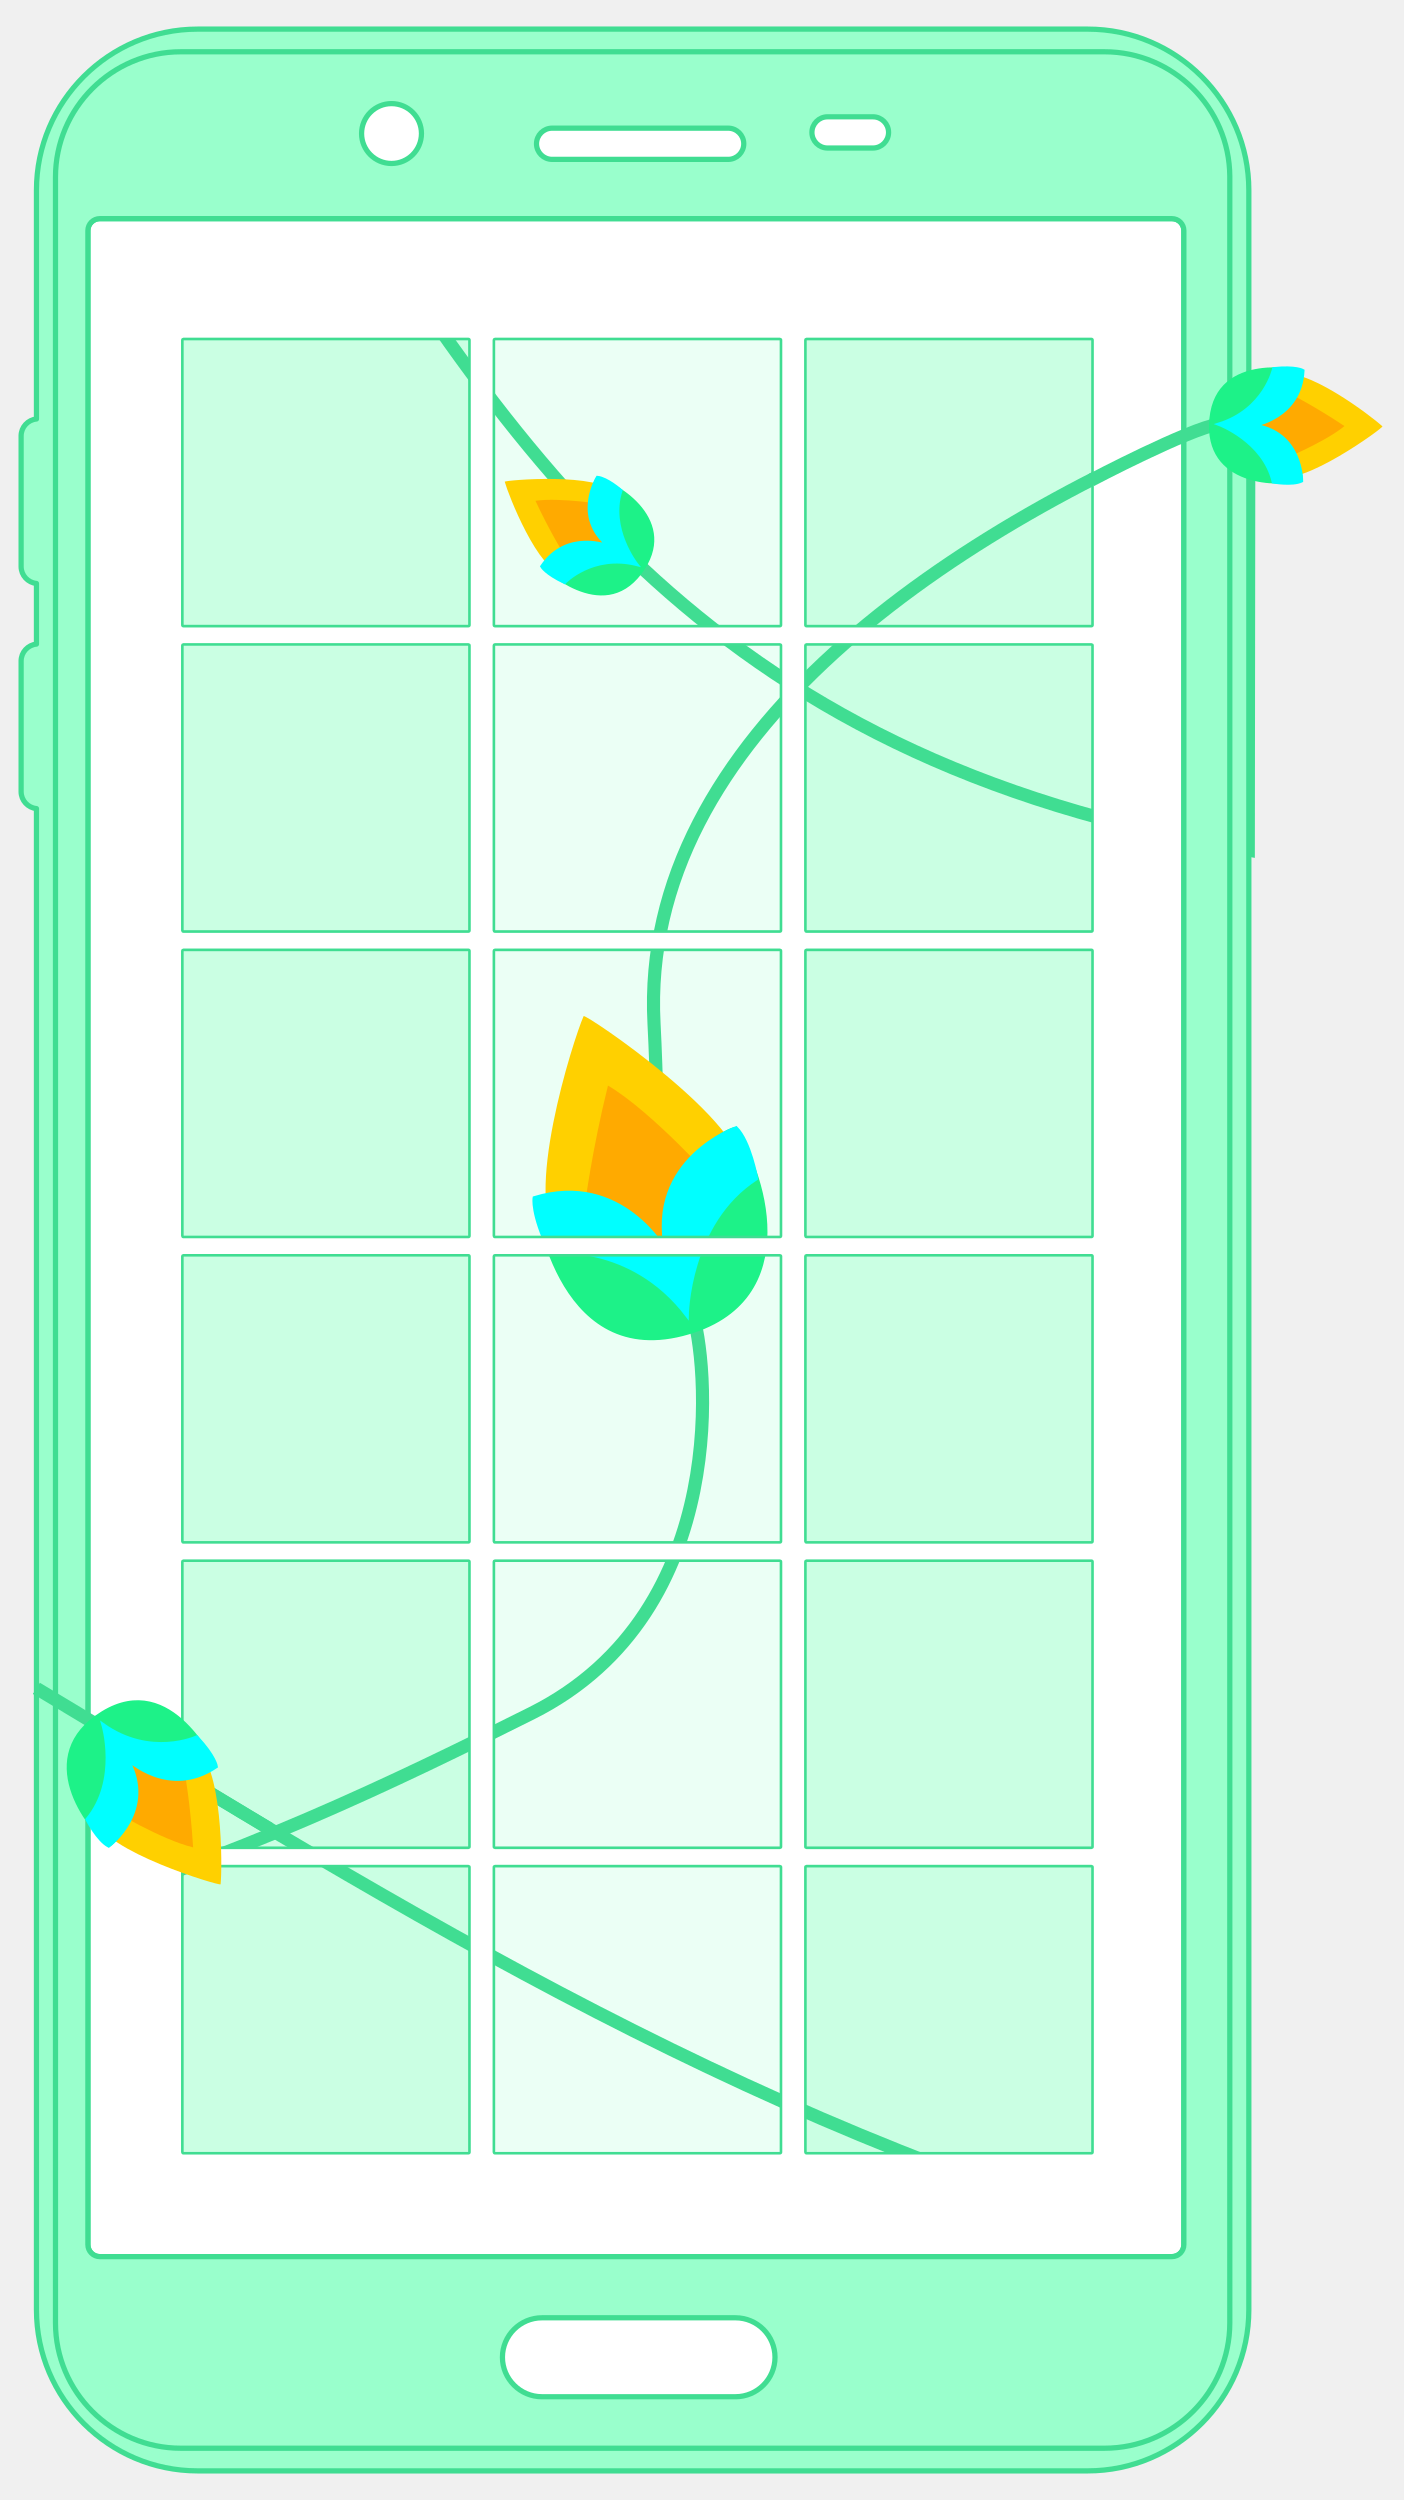
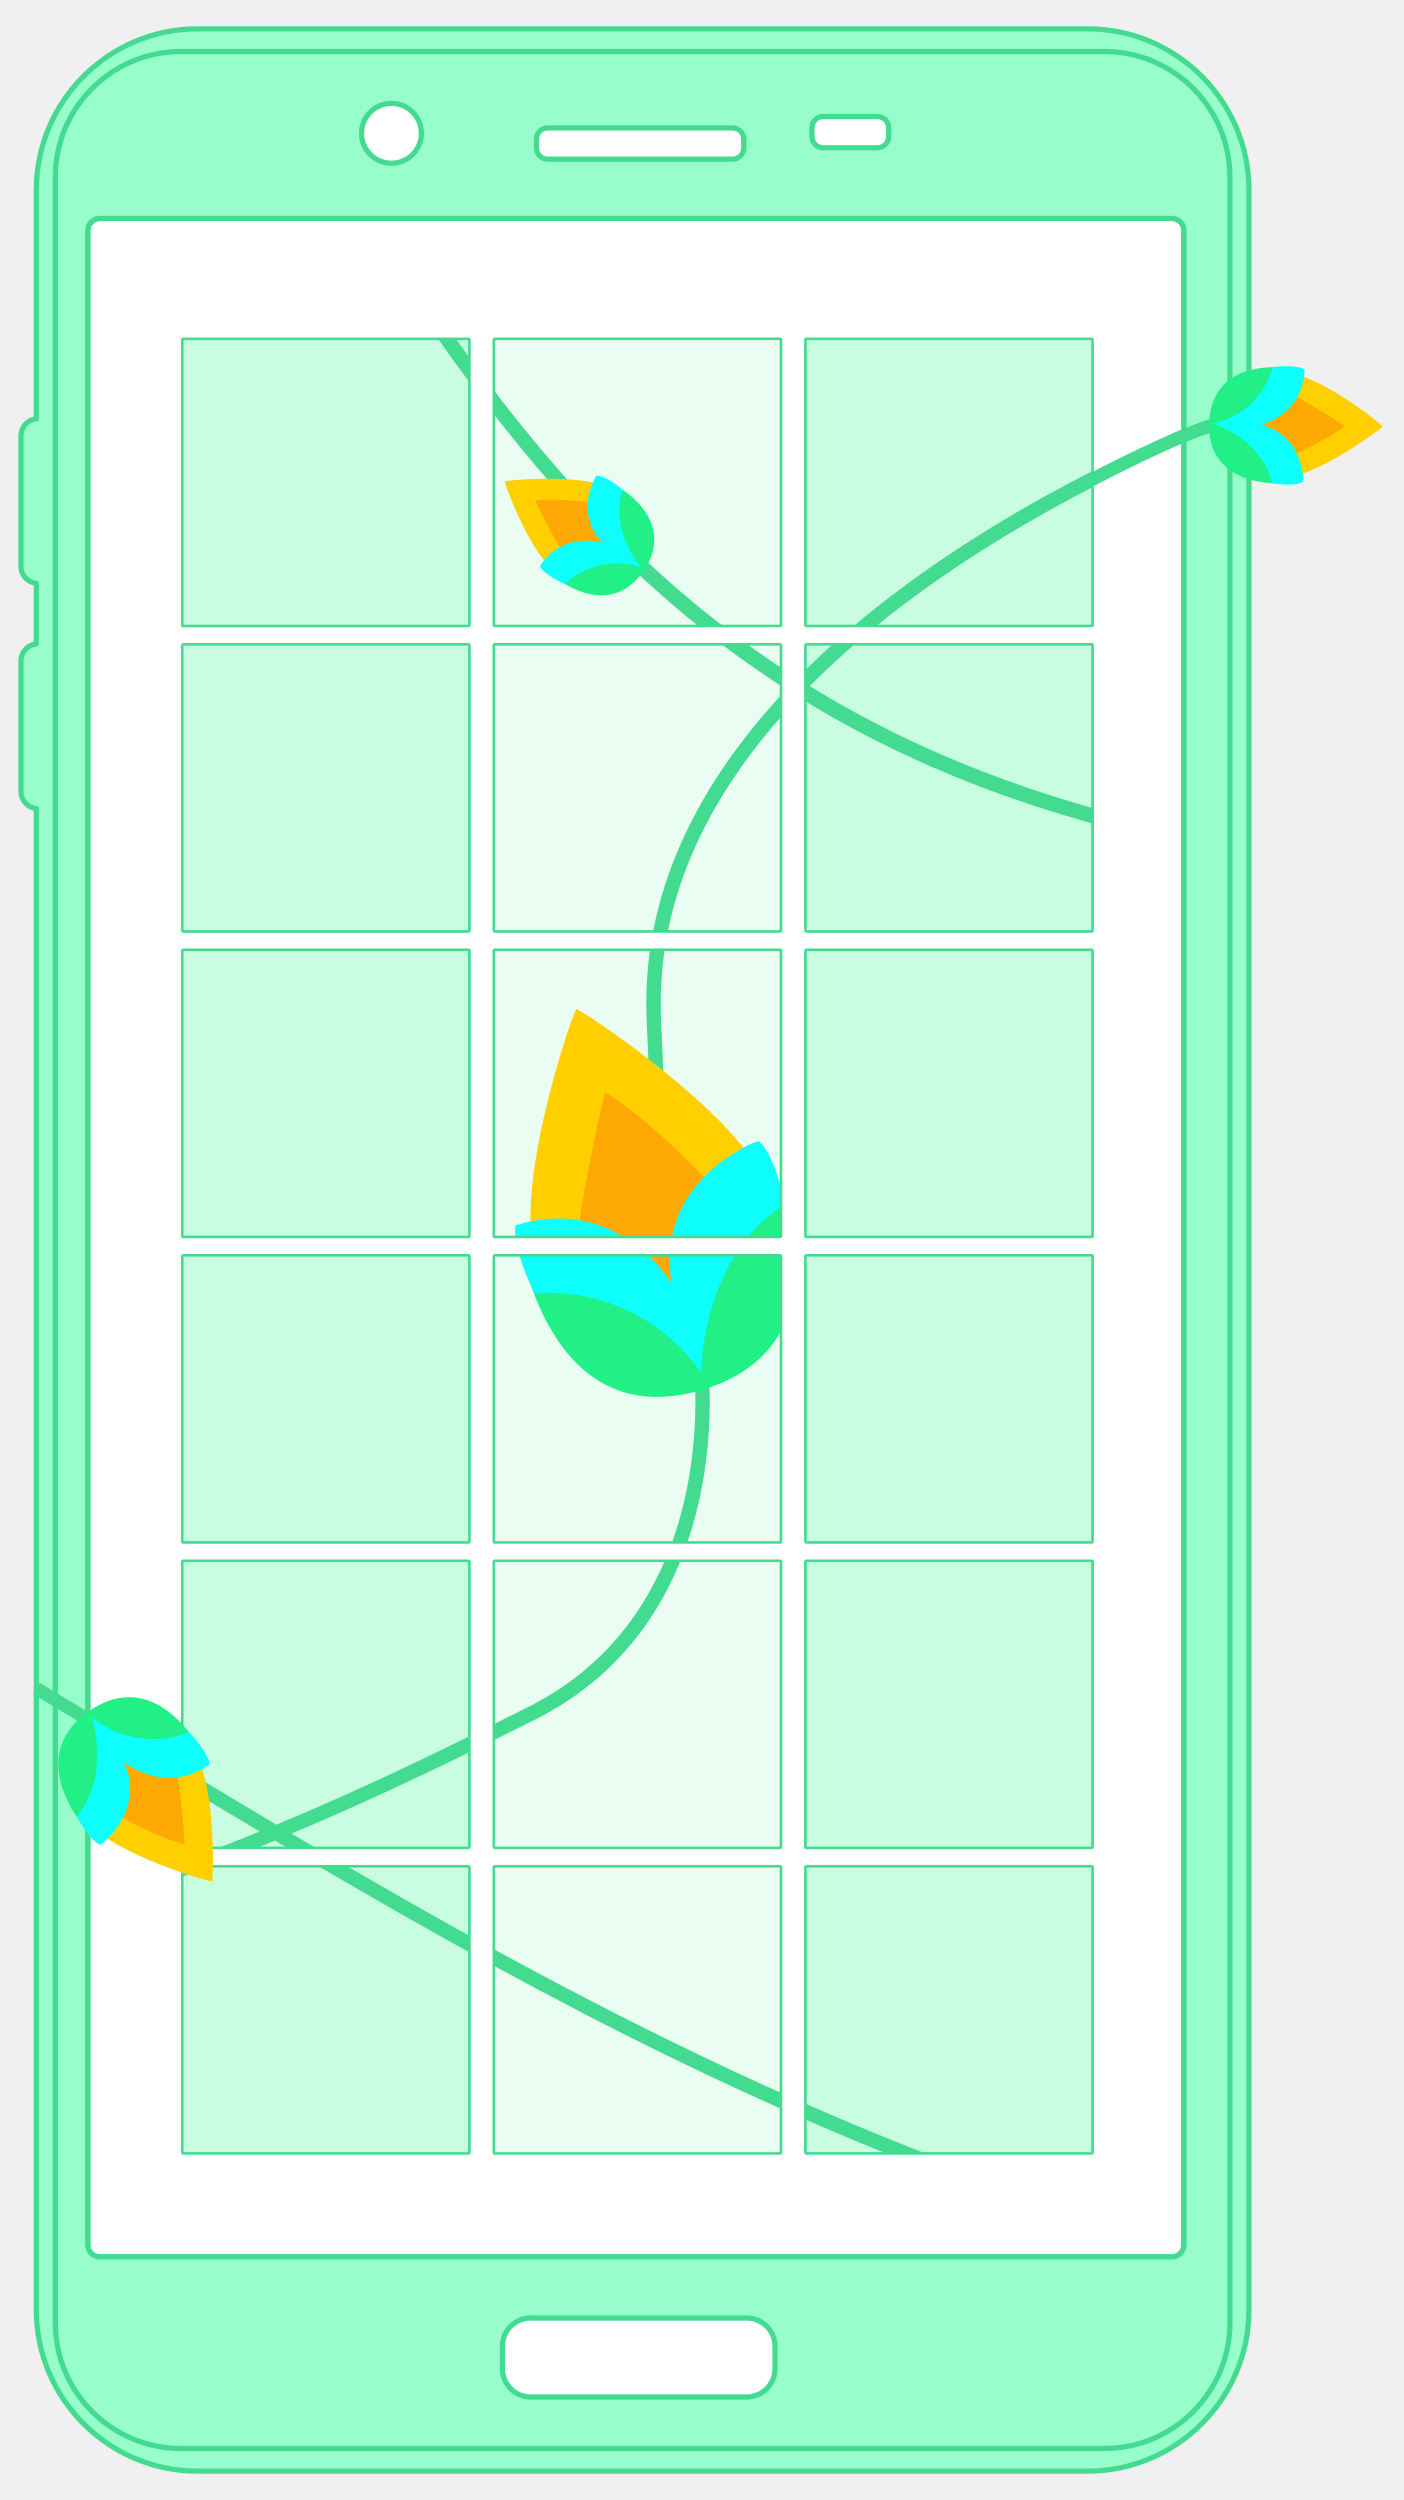
- <svg xmlns="http://www.w3.org/2000/svg" version="1.1" id="Layer_1" x="0px" y="0px" width="1069.879px" height="1905.662px" viewBox="700.682 0 1069.879 1905.662" enable-background="new 700.682 0 1069.879 1905.662" xml:space="preserve">
-   <g>
-     <rect id="back-col-2" x="758.716" y="152.623" fill="#EBFFF5" stroke="#40DD92" stroke-linecap="round" stroke-linejoin="round" stroke-miterlimit="10" width="859" height="1582" />
-     <rect id="back-col-3" x="766.716" y="152.623" fill="#CAFFE3" stroke="#D9F8E9" stroke-linecap="round" stroke-linejoin="round" stroke-miterlimit="10" width="295" height="1563" />
-     <rect id="back-col-1" x="1311.716" y="162.623" fill="#CAFFE3" stroke="#D9F8E9" stroke-linecap="round" stroke-linejoin="round" stroke-miterlimit="10" width="295" height="1563" />
-     <g id="lines_1_">
-       <path fill="none" stroke="#40DD92" stroke-width="10" stroke-miterlimit="10" d="M1652.216,311.123c0,0-81,36-120,55" />
-       <path fill="none" stroke="#40DD92" stroke-width="10" stroke-miterlimit="10" d="M728.474,1286.962    c280.046,169.209,556.739,344.175,908.809,435.124" />
-       <path fill="none" stroke="#40DD92" stroke-width="10" stroke-miterlimit="10" d="M913.558,62.6    c174.396,277.194,316.759,515.042,738.658,585.43l0.401-336.651c-226.755,90.082-464.874,250.074-453.401,468.744    c4.497,85.715-1,135,29,220c11.481,32.53,33,228-122.085,305.703c-101.383,50.796-227.547,112.117-377.657,155.249" />
-     </g>
-     <g id="patel_4_">
-       <g>
-         <path fill="#FFD000" d="M1145.551,774.553c-7.962,18.026-47.312,141.901-18.789,169.818     c45.315,44.353,130.645,14.296,139.608-49.173C1271.768,856.966,1146.579,772.224,1145.551,774.553z" />
-         <path fill="#FFAA00" d="M1146.571,918.275c-0.889,2.645,0.4,6.476,1.122,9.171l6.32,56.933c1.212,4.526,4.582,8.162,9.003,9.714     l49.661,17.427c4.962,1.741,10.48,0.594,14.337-2.981l34.491-31.969c3.857-3.575,5.419-8.99,4.058-14.07l-14.278-53.319     c-0.824-3.079-2.662-5.79-5.217-7.697c0,0-48.138-53.971-81.944-73.999C1151.879,876.797,1146.571,918.275,1146.571,918.275z" />
-         <g>
-           <path fill="#1DF288" stroke="#1DF288" stroke-width="1.2" stroke-miterlimit="10" d="M1108.355,913.091      c0,0,14.939,129.575,112.575,104.766c97.636-24.809,60.55-131.238,38.815-157.948c0,0-51.25,14.842-49.209,104.96      C1210.536,964.869,1171.196,902.743,1108.355,913.091z" />
-           <path fill="#00FFFF" stroke="#00FFFF" stroke-width="2.5" stroke-miterlimit="10" d="M1107.909,913.026      c0,0-2.324,11.834,11.931,41.499c0,0,61.616-8.232,104.639,48.478c0,0,0.703-70.836,52.891-104.611      c0,0-4.952-28.215-15.554-38.716c0,0-68.27,23.955-53.364,94.183C1208.452,953.859,1174.801,892.642,1107.909,913.026z" />
-         </g>
-       </g>
-     </g>
-     <g id="Phone">
-       <path fill="#FFFFFF" stroke="#40DD92" stroke-width="2" stroke-linecap="round" stroke-linejoin="round" stroke-miterlimit="10" d="    M757.255,162.008v1563.855l881.972-5.255l-10.51-1558.6L757.255,162.008L757.255,162.008z M1077.871,1641.326    c-0.392,0-0.716-0.324-0.716-0.716v-217.405c0-0.409,0.324-0.716,0.716-0.716h217.405c0.392,0,0.716,0.307,0.716,0.716v217.405    c0,0.392-0.324,0.716-0.716,0.716H1077.871z M839.677,957.579c0-0.392,0.324-0.716,0.716-0.716h217.405    c0.409,0,0.734,0.324,0.734,0.716v217.405c0,0.392-0.324,0.716-0.734,0.716H840.394c-0.392,0-0.716-0.324-0.716-0.716    L839.677,957.579L839.677,957.579z M839.677,1190.383c0-0.392,0.324-0.716,0.716-0.716h217.405c0.409,0,0.734,0.324,0.734,0.716    v217.405c0,0.409-0.324,0.716-0.734,0.716H840.394c-0.392,0-0.716-0.307-0.716-0.716L839.677,1190.383L839.677,1190.383z     M839.677,1423.205c0-0.409,0.324-0.716,0.716-0.716h217.405c0.409,0,0.734,0.307,0.734,0.716v217.405    c0,0.392-0.324,0.716-0.734,0.716H840.394c-0.392,0-0.716-0.324-0.716-0.716L839.677,1423.205L839.677,1423.205z M839.677,259.131    c0-0.392,0.324-0.716,0.716-0.716h217.405c0.409,0,0.734,0.324,0.734,0.716v217.405c0,0.409-0.324,0.733-0.734,0.733H840.394    c-0.392,0-0.716-0.324-0.716-0.733L839.677,259.131L839.677,259.131z M1077.871,477.269c-0.392,0-0.716-0.324-0.716-0.733V259.131    c0-0.392,0.324-0.716,0.716-0.716h217.405c0.392,0,0.716,0.324,0.716,0.716v217.405c0,0.409-0.324,0.733-0.716,0.733H1077.871z     M1314.615,491.952c0-0.392,0.324-0.716,0.716-0.716h217.405c0.409,0,0.733,0.324,0.733,0.716v217.405    c0,0.392-0.324,0.716-0.733,0.716h-217.405c-0.392,0-0.716-0.324-0.716-0.716V491.952z M1533.47,476.536    c0,0.409-0.324,0.733-0.733,0.733h-217.405c-0.392,0-0.716-0.324-0.716-0.733V259.131c0-0.392,0.324-0.716,0.716-0.716h217.405    c0.409,0,0.733,0.324,0.733,0.716V476.536z M1077.155,491.952c0-0.392,0.324-0.716,0.716-0.716h217.405    c0.392,0,0.716,0.324,0.716,0.716v217.405c0,0.392-0.324,0.716-0.716,0.716h-217.405c-0.392,0-0.716-0.324-0.716-0.716V491.952z     M1077.155,724.757c0-0.392,0.324-0.716,0.716-0.716h217.405c0.392,0,0.716,0.324,0.716,0.716v217.405    c0,0.409-0.324,0.733-0.716,0.733h-217.405c-0.392,0-0.716-0.324-0.716-0.733V724.757z M1295.276,1175.7h-217.405    c-0.392,0-0.716-0.324-0.716-0.716V957.579c0-0.392,0.324-0.716,0.716-0.716h217.405c0.392,0,0.716,0.324,0.716,0.716v217.405    C1295.992,1175.376,1295.668,1175.7,1295.276,1175.7z M1295.992,1190.383v217.405c0,0.409-0.324,0.716-0.716,0.716h-217.405    c-0.392,0-0.716-0.307-0.716-0.716v-217.405c0-0.392,0.324-0.716,0.716-0.716h217.405    C1295.668,1189.667,1295.992,1189.991,1295.992,1190.383z M1314.615,1423.205c0-0.409,0.324-0.716,0.716-0.716h217.405    c0.409,0,0.733,0.307,0.733,0.716v217.405c0,0.392-0.324,0.716-0.733,0.716h-217.405c-0.392,0-0.716-0.324-0.716-0.716V1423.205z     M1532.737,1408.504h-217.405c-0.392,0-0.716-0.307-0.716-0.716v-217.405c0-0.392,0.324-0.716,0.716-0.716h217.405    c0.409,0,0.733,0.324,0.733,0.716v217.405C1533.47,1408.197,1533.146,1408.504,1532.737,1408.504z M1533.47,1174.984    c0,0.392-0.324,0.716-0.733,0.716h-217.405c-0.392,0-0.716-0.324-0.716-0.716V957.579c0-0.392,0.324-0.716,0.716-0.716h217.405    c0.409,0,0.733,0.324,0.733,0.716V1174.984z M1533.47,942.162c0,0.409-0.324,0.733-0.733,0.733h-217.405    c-0.392,0-0.716-0.324-0.716-0.733V724.757c0-0.392,0.324-0.716,0.716-0.716h217.405c0.409,0,0.733,0.324,0.733,0.716V942.162z     M840.394,710.074c-0.392,0-0.716-0.324-0.716-0.716V491.952c0-0.392,0.324-0.716,0.716-0.716h217.405    c0.409,0,0.734,0.324,0.734,0.716v217.405c0,0.392-0.324,0.716-0.734,0.716L840.394,710.074L840.394,710.074z M839.677,724.757    c0-0.392,0.324-0.716,0.716-0.716h217.405c0.409,0,0.734,0.324,0.734,0.716v159.086v58.318c0,0.409-0.324,0.733-0.734,0.733    H840.394c-0.392,0-0.716-0.324-0.716-0.733L839.677,724.757L839.677,724.757z" />
-       <path fill="#99FFCC" stroke="#40DD92" stroke-width="4" stroke-linecap="round" stroke-linejoin="round" stroke-miterlimit="10" d="    M1529.857,22.197H851.253c-67.529,0-122.779,55.232-122.779,122.761v174.42c-6.534,0.648-11.702,6.201-11.702,12.91v99.551    c0,6.727,5.168,12.28,11.702,12.928v46.193c-6.534,0.666-11.702,6.201-11.702,12.928v99.551c0,6.727,5.168,12.28,11.702,12.928    v1144.338c0,67.512,55.25,122.761,122.779,122.761h678.604c67.512,0,122.762-55.25,122.762-122.761V144.958    C1652.619,77.429,1597.369,22.197,1529.857,22.197z M767.678,175.754c0-5.01,4.082-9.091,9.091-9.091h817.236    c5.027,0,9.091,4.082,9.091,9.091v1535.29c0,5.027-4.064,9.109-9.091,9.109H776.77c-5.01,0-9.091-4.082-9.091-9.109    L767.678,175.754L767.678,175.754z" />
-       <g>
-         <path fill="#99FFCC" stroke="#40DD92" stroke-width="4" stroke-linecap="round" stroke-linejoin="round" stroke-miterlimit="10" d="     M1542.628,39.469H838.483c-52.534,0-95.505,42.97-95.505,95.505v1635.734c0,52.517,42.97,95.487,95.505,95.487h704.144     c52.517,0,95.487-42.97,95.487-95.487V134.413C1637.799,82.141,1594.952,39.469,1542.628,39.469z M1603.097,1711.044     c0,5.027-4.064,9.109-9.091,9.109H776.77c-5.01,0-9.091-4.082-9.091-9.109V175.754c0-5.01,4.082-9.091,9.091-9.091h817.236     c5.027,0,9.091,4.082,9.091,9.091L1603.097,1711.044L1603.097,1711.044z" />
-         <path fill="#FFFFFF" stroke="#40DD92" stroke-width="4" stroke-linecap="round" stroke-linejoin="round" stroke-miterlimit="10" d="     M1261.351,1826.95H1113.76c-16.549,0-30.09-13.54-30.09-30.09l0,0c0-16.549,13.54-30.09,30.09-30.09h147.591     c16.549,0,30.09,13.54,30.09,30.09l0,0C1291.441,1813.409,1277.901,1826.95,1261.351,1826.95z" />
-         <circle fill="#FFFFFF" stroke="#40DD92" stroke-width="4" stroke-linecap="round" stroke-linejoin="round" stroke-miterlimit="10" cx="999.121" cy="101.794" r="22.825" />
-         <path fill="#FFFFFF" stroke="#40DD92" stroke-width="4" stroke-linecap="round" stroke-linejoin="round" stroke-miterlimit="10" d="     M1255.731,121.499h-134.185c-6.547,0-11.904-5.357-11.904-11.904l0,0c0-6.547,5.357-11.904,11.904-11.904h134.185     c6.547,0,11.904,5.357,11.904,11.904l0,0C1267.634,116.142,1262.278,121.499,1255.731,121.499z" />
-         <path fill="#FFFFFF" stroke="#40DD92" stroke-width="4" stroke-linecap="round" stroke-linejoin="round" stroke-miterlimit="10" d="     M1366.109,112.842h-34.628c-6.547,0-11.904-5.357-11.904-11.904l0,0c0-6.547,5.357-11.904,11.904-11.904h34.628     c6.547,0,11.904,5.357,11.904,11.904l0,0C1378.012,107.485,1372.656,112.842,1366.109,112.842z" />
-       </g>
-     </g>
-     <line fill="none" stroke="#40DD92" stroke-width="10" stroke-miterlimit="10" x1="728.474" y1="1286.964" x2="906.087" y2="1394.026" />
-     <path fill="none" stroke="#40DD92" stroke-width="10" stroke-miterlimit="10" d="M1532.216,366.123c0,0,74-39,98-43" />
-     <g id="patel_5_">
-       <g>
-         <path fill="#FFD000" d="M1085.429,367.227c2.511,9.344,25.64,68.825,45.147,70.708c30.99,2.991,54.348-34.793,38.217-61.818     C1159.075,359.838,1085.105,366.019,1085.429,367.227z" />
-         <path fill="#FFAA00" d="M1130.107,421.854c0.475,1.285,2.148,2.352,3.255,3.16l19.96,19.817c1.858,1.357,4.267,1.708,6.435,0.939     l24.354-8.641c2.434-0.863,4.189-3.002,4.562-5.557l3.334-22.85c0.373-2.555-0.699-5.107-2.784-6.629l-21.888-15.983     c-1.264-0.923-2.802-1.393-4.366-1.335c0,0-35.033-5.798-54.128-3.037C1119.355,404.362,1130.107,421.854,1130.107,421.854z" />
-         <g>
-           <path fill="#1DF288" stroke="#1DF288" stroke-width="1.2" stroke-miterlimit="10" d="M1113.9,431.649      c0,0,45.639,44.93,75.319,5.36s-17.294-68.828-33.834-72.341c0,0-15.018,21.466,13.532,55.288      C1168.917,419.956,1134.734,408.329,1113.9,431.649z" />
-           <path fill="#00FFFF" stroke="#00FFFF" stroke-width="2.5" stroke-miterlimit="10" d="M1113.71,431.761      c0,0,2.758,5.24,17.349,12.188c0,0,21.018-22.134,54.94-13.712c0,0-21.559-27.296-12.017-56.289c0,0-10.587-9.26-17.876-10.007      c0,0-18.716,30.195,8.622,52.448C1164.728,416.389,1133,403.356,1113.71,431.761z" />
-         </g>
-       </g>
-       <style>
- 			#patel_5_{
- 				animation-name: blinkWithOpcity;
- 				animation-duration: 4s;
- 				animation-iteration-count: infinite;
- 			}
- 			@keyframes blinkWithOpcity {
- 				0%   { opacity: 1; }
- 				5%  { opacity: 0; }
- 				10%  { opacity: 1; }
- 				50% { opacity: 1; }
- 				55% { opacity: 0; }
- 				60% { opacity: 1; }
- 				100% { opacity: 1; }
- 			}
- 		</style>
-     </g>
-     <g id="patel_3_">
-       <g>
-         <path fill="#FFD000" d="M868.828,1436.342c1.4-12.25,1.844-93.57-20.391-104.936c-35.325-18.057-80.701,15.782-74.238,55.363     C778.091,1410.612,868.647,1437.925,868.828,1436.342z" />
-         <path fill="#FFAA00" d="M841.463,1350.682c0.039-1.745-1.444-3.794-2.377-5.269l-14.374-32.832     c-1.567-2.478-4.256-4.022-7.186-4.126l-32.908-1.165c-3.288-0.116-6.371,1.596-8.009,4.45l-14.651,25.517     c-1.638,2.853-1.563,6.379,0.195,9.16l18.455,29.191c1.066,1.686,2.668,2.963,4.549,3.626c0,0,38.802,23.277,62.724,28.947     C846.013,1376.446,841.463,1350.682,841.463,1350.682z" />
-         <g>
-           <path fill="#1DF288" stroke="#1DF288" stroke-width="1.2" stroke-miterlimit="10" d="M865.255,1346.664      c0,0-33.046-74.618-86.749-41.623c-53.703,32.996-11.737,89.665,6.219,101.574c0,0,27.85-18.407,9.854-71.858      C794.58,1334.758,829.645,1364.544,865.255,1346.664z" />
-           <path fill="#00FFFF" stroke="#00FFFF" stroke-width="2.5" stroke-miterlimit="10" d="M865.533,1346.62      c0,0-0.815-7.502-14.852-22.568c0,0-35.273,16.388-71.529-9.478c0,0,12.767,42.444-12.119,72.334      c0,0,8.211,15.932,16.499,20.231c0,0,36.32-27.019,14.343-66.193C797.874,1340.947,829.371,1371.249,865.533,1346.62z" />
-         </g>
-       </g>
-       <style>
- 			#patel_3_{
- 				animation-name: blinkWithOpcity;
- 				animation-duration: 3.0s;
- 				animation-iteration-count: infinite;
- 			}
- 			@keyframes blinkWithOpcity {
- 				0%   { opacity: 1; }
- 				5%  { opacity: 0; }
- 				10%  { opacity: 1; }
- 				50% { opacity: 1; }
- 				55% { opacity: 0; }
- 				60% { opacity: 1; }
- 				100% { opacity: 1; }
- 			}
- 		</style>
-     </g>
-     <g id="patel">
-       <g>
-         <path fill="#FFD000" d="M1754.46,325.032c-7.356-7.02-60.595-47.801-79.138-38.843c-29.459,14.232-29.806,60.91-0.568,76.369     C1692.367,371.871,1755.41,325.939,1754.46,325.032z" />
-         <path fill="#FFAA00" d="M1684.522,300.371c-1.128-0.894-3.213-0.939-4.648-1.061l-28.74-6.897     c-2.409-0.204-4.764,0.795-6.291,2.67l-17.151,21.054c-1.714,2.104-2.123,4.983-1.063,7.481l9.48,22.337     c1.06,2.498,3.415,4.204,6.119,4.432l28.379,2.402c1.639,0.139,3.276-0.279,4.649-1.185c0,0,34.622-13.919,50.26-26.822     C1703.725,310.208,1684.522,300.371,1684.522,300.371z" />
-         <g>
-           <path fill="#1DF288" stroke="#1DF288" stroke-width="1.2" stroke-miterlimit="10" d="M1693.727,282.73      c0,0-65.507-15.428-70.555,36.305c-5.048,51.733,53.102,52.36,69.871,46.485c0,0,1.766-27.473-42.333-42.256      C1650.71,323.264,1687.751,315.042,1693.727,282.73z" />
-           <path fill="#00FFFF" stroke="#00FFFF" stroke-width="2.5" stroke-miterlimit="10" d="M1693.836,282.525      c0,0-5.337-3.199-22.231-1.473c0,0-6.789,31.348-41.845,42.305c0,0,34.259,12.739,41.519,43.982c0,0,14.561,2.535,21.514-0.773      c0,0,0.322-37.329-36.374-42.386C1656.419,324.179,1692.022,318.56,1693.836,282.525z" />
-         </g>
-       </g>
-       <style>
- 			#patel{
- 				animation-name: blinkWithOpcity;
- 				animation-duration: 3.5s;
- 				animation-iteration-count: infinite;
- 			}
- 			@keyframes blinkWithOpcity {
- 				0%   { opacity: 1; }
- 				5%  { opacity: 0; }
- 				10%  { opacity: 1; }
- 				50% { opacity: 1; }
- 				55% { opacity: 0; }
- 				60% { opacity: 1; }
- 				100% { opacity: 1; }
- 			}
- 		</style>
-     </g>
-   </g>
+ <svg xmlns="http://www.w3.org/2000/svg" version="1.1" id="Layer_1" x="0px" y="0px" width="1069.879px" height="1905.662px" viewBox="0 0 1069.879 1905.662" enable-background="new 0 0 1069.879 1905.662" xml:space="preserve">
  <g id="Alternate_hand_1_">
</g>
  <g id="Alternate_hand">
</g>
+   <g id="Petals">
+     <path fill="none" stroke="#42DB90" stroke-width="10" stroke-miterlimit="10" d="M951.623,310.986   c0,0-81.017,36.008-120.025,55.012" />
+     <path fill="none" stroke="#42DB90" stroke-width="8" stroke-miterlimit="10" d="M832.851,1256.801" />
+     <path fill="none" stroke="#42DB90" stroke-width="8" stroke-miterlimit="10" d="M832.597,1156.033" />
+     <rect x="57.933" y="152.453" fill="#E9FDF3" stroke="#42DB90" stroke-linecap="round" stroke-linejoin="round" stroke-miterlimit="10" width="859.182" height="1582.336" />
+     <rect x="65.935" y="152.453" fill="#C8FDE1" stroke="#D7F6E7" stroke-linecap="round" stroke-linejoin="round" stroke-miterlimit="10" width="295.063" height="1563.332" />
+     <rect x="611.05" y="162.455" fill="#C8FDE1" stroke="#D7F6E7" stroke-linecap="round" stroke-linejoin="round" stroke-miterlimit="10" width="295.063" height="1563.332" />
+     <g>
+       <path fill="#42DB90" d="M407.886,1310.818c36.596-18.336,66.292-44.538,88.264-77.879c18.104-27.473,30.955-59.699,38.196-95.784    c12.85-64.035,4.264-122.165-1.626-138.852c-23.577-66.801-24.999-112.2-26.799-169.677c-0.48-15.345-0.978-31.211-1.902-48.828    c-5.122-97.634,40.666-180.656,104.945-248.294c92.209,57.194,198.177,96.06,323.521,118.755c0-3.768,0-7.536,0-11.303    C803.994,615.232,702,575.177,617.252,522.968c49.414-49.817,108.481-90.939,163.464-123.031    c50.511-29.483,104.193-55.307,157.67-77.296c-0.191-3.93-0.549-7.848-0.531-11.658c-55.155,22.499-110.597,49.052-162.684,79.454    c-56.358,32.896-116.922,75.166-167.464,126.554C436.614,408.077,336.438,248.731,227.173,74.923l-9.71-15.441l-9.311,5.857    l9.708,15.438c90.122,143.357,175.247,278.765,297.546,382.531c26.75,22.695,54.707,43.407,84.077,62.22    c-65.295,69.24-111.721,154.381-106.449,254.847c0.918,17.501,1.413,33.309,1.892,48.596    c1.83,58.431,3.275,104.583,27.421,172.994c5.574,15.792,13.617,71.213,1.214,133.027    c-10.743,53.541-40.389,125.802-120.603,165.992c-52.361,26.234-116.908,58.574-192.271,89.901    c-44.614-26.474-88.706-53.184-132.557-79.749c-13.954-8.453-27.964-16.939-42.023-25.438c0.116,4.045-0.072,8.09-1.188,12.135    c12.546,7.588,25.051,15.163,37.513,22.712c41.373,25.064,83.189,50.396,125.527,75.579    c-48.892,19.917-102.169,39.259-159.474,56.179c0,3.823,0,7.646,0,11.468c18.481-5.443,37.033-11.272,55.677-17.511    c40.242-13.465,78.714-28.091,115.396-43.248c87.086,51.619,176.361,102.428,268.424,148.766    c158.354,79.704,307.948,137.208,457.329,175.797l2.752-10.65c-270.666-69.92-499.49-191.302-715.83-319.2    C290.415,1369.013,352.306,1338.665,407.886,1310.818z" />
+     </g>
+     <g>
+       <path fill="none" d="M145.452,419.009" />
+     </g>
+     <g id="petal-2">
+       <g>
+         <path fill="#FFCF00" d="M384.715,367.102c2.512,9.346,25.646,68.84,45.156,70.723c30.997,2.992,54.36-34.801,38.225-61.831     C458.377,359.711,384.391,365.894,384.715,367.102z" />
+         <path fill="#FDA803" d="M429.402,421.741c0.475,1.285,2.149,2.353,3.255,3.161l19.964,19.821     c1.859,1.357,4.268,1.709,6.436,0.939l24.36-8.643c2.434-0.864,4.19-3.003,4.563-5.559l3.335-22.854     c0.373-2.556-0.699-5.108-2.785-6.631l-21.893-15.986c-1.264-0.923-2.802-1.394-4.367-1.335c0,0-35.041-5.799-54.14-3.038     C418.648,404.245,429.402,421.741,429.402,421.741z" />
+         <g>
+           <path fill="#20F086" stroke="#20F086" stroke-width="1.2" stroke-miterlimit="10" d="M413.193,431.537      c0,0,45.649,44.94,75.335,5.361s-17.297-68.843-33.841-72.356c0,0-15.021,21.471,13.535,55.3      C468.221,419.842,434.031,408.212,413.193,431.537z" />
+           <path fill="#0EFDFD" stroke="#0EFDFD" stroke-width="2.5" stroke-miterlimit="10" d="M413.002,431.65      c0,0,2.759,5.241,17.352,12.19c0,0,21.022-22.139,54.951-13.715c0,0-21.564-27.302-12.019-56.301c0,0-10.59-9.262-17.88-10.009      c0,0-18.72,30.201,8.624,52.459C464.031,416.274,432.296,403.239,413.002,431.65z" />
+         </g>
+       </g>
+     </g>
+     <g id="petal-3">
+       <g>
+         <path fill="#FFCF00" d="M439.053,769.35c-9.525,21.566-56.602,169.762-22.478,203.161     c54.212,53.061,156.297,17.103,167.019-58.827C590.053,867.944,440.284,766.563,439.053,769.35z" />
+         <path fill="#FDA803" d="M440.273,941.291c-1.064,3.164,0.478,7.747,1.342,10.971l7.561,68.112     c1.45,5.415,5.482,9.765,10.771,11.621l59.411,20.849c5.937,2.083,12.538,0.711,17.152-3.566l41.263-38.246     c4.614-4.277,6.483-10.755,4.855-16.833l-17.082-63.788c-0.986-3.683-3.185-6.927-6.241-9.208c0,0-57.589-64.567-98.033-88.528     C446.625,891.669,440.273,941.291,440.273,941.291z" />
+         <g>
+           <path fill="#20F086" stroke="#20F086" stroke-width="1.2" stroke-miterlimit="10" d="M394.555,935.089      c0,0,17.872,155.016,134.679,125.336s72.439-157.005,46.436-188.96c0,0-61.313,17.756-58.871,125.569      C516.798,997.034,469.733,922.709,394.555,935.089z" />
+           <path fill="#0EFDFD" stroke="#0EFDFD" stroke-width="2.5" stroke-miterlimit="10" d="M394.021,935.011      c0,0-2.78,14.158,14.273,49.647c0,0,73.714-9.849,125.184,57.996c0,0,0.841-84.745,63.276-125.151      c0,0-5.924-33.754-18.608-46.317c0,0-81.674,28.658-63.842,112.675C514.305,983.861,474.047,910.625,394.021,935.011z" />
+         </g>
+       </g>
+     </g>
+     <g>
+       <path fill="#FFFFFF" stroke="#42DB90" stroke-width="2" stroke-linecap="round" stroke-linejoin="round" stroke-miterlimit="10" d="    M56.472,161.84v1564.187l882.159-5.256L928.118,161.84H56.472z M377.156,1641.472c-0.392,0-0.716-0.324-0.716-0.716v-217.451    c0-0.409,0.324-0.716,0.716-0.716h217.451c0.392,0,0.716,0.307,0.716,0.716v217.451c0,0.392-0.324,0.716-0.716,0.716H377.156z     M138.911,957.579c0-0.392,0.324-0.716,0.716-0.716h217.451c0.409,0,0.734,0.324,0.734,0.716v217.451    c0,0.392-0.324,0.716-0.734,0.716H139.628c-0.392,0-0.716-0.324-0.716-0.716V957.579z M138.911,1190.433    c0-0.392,0.324-0.716,0.716-0.716h217.451c0.409,0,0.734,0.324,0.734,0.716v217.451c0,0.409-0.324,0.716-0.734,0.716H139.628    c-0.392,0-0.716-0.307-0.716-0.716V1190.433z M138.911,1423.304c0-0.409,0.324-0.716,0.716-0.716h217.451    c0.409,0,0.734,0.307,0.734,0.716v217.451c0,0.392-0.324,0.716-0.734,0.716H139.628c-0.392,0-0.716-0.324-0.716-0.716V1423.304z     M138.911,258.983c0-0.392,0.324-0.716,0.716-0.716h217.451c0.409,0,0.734,0.324,0.734,0.716v217.451    c0,0.409-0.324,0.733-0.734,0.733H139.628c-0.392,0-0.716-0.324-0.716-0.733V258.983z M377.156,477.167    c-0.392,0-0.716-0.324-0.716-0.733V258.983c0-0.392,0.324-0.716,0.716-0.716h217.451c0.392,0,0.716,0.324,0.716,0.716v217.451    c0,0.409-0.324,0.733-0.716,0.733H377.156z M613.95,491.854c0-0.392,0.324-0.716,0.716-0.716h217.451    c0.409,0,0.733,0.324,0.733,0.716v217.451c0,0.392-0.324,0.716-0.733,0.716H614.666c-0.392,0-0.716-0.324-0.716-0.716V491.854z     M832.851,476.434c0,0.409-0.324,0.733-0.733,0.733H614.666c-0.392,0-0.716-0.324-0.716-0.733V258.983    c0-0.392,0.324-0.716,0.716-0.716h217.451c0.409,0,0.733,0.324,0.733,0.716V476.434z M376.439,491.854    c0-0.392,0.324-0.716,0.716-0.716h217.451c0.392,0,0.716,0.324,0.716,0.716v217.451c0,0.392-0.324,0.716-0.716,0.716H377.156    c-0.392,0-0.716-0.324-0.716-0.716V491.854z M376.439,724.708c0-0.392,0.324-0.716,0.716-0.716h217.451    c0.392,0,0.716,0.324,0.716,0.716v217.451c0,0.409-0.324,0.734-0.716,0.734H377.156c-0.392,0-0.716-0.324-0.716-0.734V724.708z     M594.607,1175.746H377.156c-0.392,0-0.716-0.324-0.716-0.716V957.579c0-0.392,0.324-0.716,0.716-0.716h217.451    c0.392,0,0.716,0.324,0.716,0.716v217.451C595.323,1175.422,594.999,1175.746,594.607,1175.746z M595.323,1190.433v217.451    c0,0.409-0.324,0.716-0.716,0.716H377.156c-0.392,0-0.716-0.307-0.716-0.716v-217.451c0-0.392,0.324-0.716,0.716-0.716h217.451    C594.999,1189.717,595.323,1190.041,595.323,1190.433z M613.95,1423.304c0-0.409,0.324-0.716,0.716-0.716h217.451    c0.409,0,0.733,0.307,0.733,0.716v217.451c0,0.392-0.324,0.716-0.733,0.716H614.666c-0.392,0-0.716-0.324-0.716-0.716V1423.304z     M832.117,1408.601H614.666c-0.392,0-0.716-0.307-0.716-0.716v-217.451c0-0.392,0.324-0.716,0.716-0.716h217.451    c0.409,0,0.733,0.324,0.733,0.716v217.451C832.851,1408.294,832.527,1408.601,832.117,1408.601z M832.851,1175.03    c0,0.392-0.324,0.716-0.733,0.716H614.666c-0.392,0-0.716-0.324-0.716-0.716V957.579c0-0.392,0.324-0.716,0.716-0.716h217.451    c0.409,0,0.733,0.324,0.733,0.716V1175.03z M832.851,942.159c0,0.409-0.324,0.734-0.733,0.734H614.666    c-0.392,0-0.716-0.324-0.716-0.734V724.708c0-0.392,0.324-0.716,0.716-0.716h217.451c0.409,0,0.733,0.324,0.733,0.716V942.159z     M139.628,710.021c-0.392,0-0.716-0.324-0.716-0.716V491.854c0-0.392,0.324-0.716,0.716-0.716h217.451    c0.409,0,0.734,0.324,0.734,0.716v217.451c0,0.392-0.324,0.716-0.734,0.716H139.628z M138.911,724.708    c0-0.392,0.324-0.716,0.716-0.716h217.451c0.409,0,0.734,0.324,0.734,0.716v159.12v58.331c0,0.409-0.324,0.734-0.734,0.734    H139.628c-0.392,0-0.716-0.324-0.716-0.734V724.708z" />
+       <path fill="#97FDCB" stroke="#42DB90" stroke-width="4" stroke-linecap="round" stroke-linejoin="round" stroke-miterlimit="10" d="    M829.238,21.999H150.49c-67.544,0-122.805,55.244-122.805,122.787v174.457c-6.535,0.648-11.704,6.203-11.704,12.913v99.572    c0,6.728,5.169,12.282,11.704,12.931v46.203c-6.535,0.666-11.704,6.202-11.704,12.931v99.572c0,6.728,5.169,12.282,11.704,12.931    v1144.581c0,67.526,55.261,122.787,122.805,122.787h678.748c67.526,0,122.788-55.261,122.788-122.787V144.786    C952.025,77.243,896.764,21.999,829.238,21.999z M66.897,175.588c0-5.011,4.082-9.093,9.093-9.093H893.4    c5.028,0,9.093,4.082,9.093,9.093v1535.616c0,5.028-4.065,9.111-9.093,9.111H75.99c-5.011,0-9.093-4.083-9.093-9.111V175.588z" />
+       <g>
+         <path fill="#97FDCB" stroke="#42DB90" stroke-width="4" stroke-linecap="round" stroke-linejoin="round" stroke-miterlimit="10" d="     M842.011,39.274H137.717c-52.546,0-95.525,42.979-95.525,95.525V1770.88c0,52.528,42.979,95.507,95.525,95.507h704.294     c52.528,0,95.507-42.979,95.507-95.507V134.239C937.203,81.956,894.346,39.274,842.011,39.274z M902.493,1711.204     c0,5.028-4.065,9.111-9.093,9.111H75.99c-5.011,0-9.093-4.083-9.093-9.111V175.588c0-5.011,4.082-9.093,9.093-9.093H893.4     c5.028,0,9.093,4.082,9.093,9.093V1711.204z" />
+         <path fill="#FFFFFF" stroke="#42DB90" stroke-width="4" stroke-linecap="round" stroke-linejoin="round" stroke-miterlimit="10" d="     M569.252,1827.135H404.476c-11.836,0-21.519-9.684-21.519-21.519v-17.154c0-11.836,9.684-21.519,21.519-21.519h164.776     c11.836,0,21.519,9.684,21.519,21.519v17.154C590.771,1817.451,581.087,1827.135,569.252,1827.135z" />
+         <circle fill="#FFFFFF" stroke="#42DB90" stroke-width="4" stroke-linecap="round" stroke-linejoin="round" stroke-miterlimit="10" cx="298.388" cy="101.613" r="22.83" />
+         <path fill="#FFFFFF" stroke="#42DB90" stroke-width="4" stroke-linecap="round" stroke-linejoin="round" stroke-miterlimit="10" d="     M558.446,121.322h-141c-4.682,0-8.513-3.831-8.513-8.513v-6.786c0-4.682,3.831-8.513,8.513-8.513h141     c4.682,0,8.513,3.831,8.513,8.513v6.786C566.959,117.491,563.128,121.322,558.446,121.322z" />
+         <path fill="#FFFFFF" stroke="#42DB90" stroke-width="4" stroke-linecap="round" stroke-linejoin="round" stroke-miterlimit="10" d="     M668.847,112.663h-41.422c-4.682,0-8.513-3.831-8.513-8.513v-6.786c0-4.682,3.831-8.513,8.513-8.513h41.422     c4.682,0,8.513,3.831,8.513,8.513v6.786C677.36,108.832,673.53,112.663,668.847,112.663z" />
+       </g>
+     </g>
+     <line fill="none" stroke="#42DB90" stroke-width="10" stroke-miterlimit="10" x1="27.685" y1="1287.034" x2="205.335" y2="1394.119" />
+     <g id="petal-4">
+       <g>
+         <path fill="#FFCF00" d="M161.785,1434.04c1.4-12.253,1.845-93.59-20.395-104.958c-35.333-18.061-80.718,15.785-74.254,55.375     C71.029,1408.304,161.604,1435.624,161.785,1434.04z" />
+         <path fill="#FDA803" d="M134.414,1348.362c0.039-1.745-1.445-3.794-2.378-5.27l-14.377-32.839     c-1.567-2.479-4.257-4.023-7.188-4.127l-32.915-1.165c-3.289-0.116-6.372,1.597-8.011,4.451l-14.654,25.523     c-1.639,2.854-1.564,6.38,0.195,9.162l18.459,29.197c1.066,1.686,2.669,2.964,4.55,3.627c0,0,38.81,23.282,62.737,28.953     C138.966,1374.132,134.414,1348.362,134.414,1348.362z" />
+         <g>
+           <path fill="#20F086" stroke="#20F086" stroke-width="1.2" stroke-miterlimit="10" d="M158.212,1344.343      c0,0-33.053-74.634-86.767-41.632c-53.715,33.003-11.739,89.684,6.221,101.595c0,0,27.856-18.411,9.856-71.873      C87.521,1332.434,122.594,1362.227,158.212,1344.343z" />
+           <path fill="#0EFDFD" stroke="#0EFDFD" stroke-width="2.5" stroke-miterlimit="10" d="M158.49,1344.299      c0,0-0.815-7.503-14.855-22.573c0,0-35.28,16.392-71.545-9.479c0,0,12.77,42.453-12.121,72.35c0,0,8.212,15.935,16.502,20.235      c0,0,36.328-27.024,14.346-66.207C90.817,1338.625,122.32,1368.933,158.49,1344.299z" />
+         </g>
+       </g>
+     </g>
+     <path fill="none" stroke="#42DB90" stroke-width="10" stroke-miterlimit="10" d="M831.597,365.998c0,0,74.016-39.008,98.021-43.009   " />
+     <g id="petal-1">
+       <g>
+         <path fill="#FFCF00" d="M1053.888,324.898c-7.358-7.021-60.608-47.811-79.154-38.851c-29.465,14.235-29.812,60.923-0.568,76.385     C991.782,371.747,1054.839,325.805,1053.888,324.898z" />
+         <path fill="#FDA803" d="M983.935,300.232c-1.128-0.895-3.214-0.94-4.649-1.061l-28.746-6.899c-2.41-0.204-4.765,0.796-6.292,2.67     l-17.154,21.058c-1.714,2.104-2.123,4.984-1.063,7.482l9.482,22.341c1.06,2.498,3.416,4.205,6.12,4.433l28.385,2.402     c1.639,0.139,3.277-0.279,4.65-1.185c0,0,34.629-13.922,50.27-26.828C1003.142,310.071,983.935,300.232,983.935,300.232z" />
+         <g>
+           <path fill="#20F086" stroke="#20F086" stroke-width="1.2" stroke-miterlimit="10" d="M993.142,282.587      c0,0-65.521-15.431-70.57,36.312s53.113,52.371,69.886,46.495c0,0,1.767-27.479-42.342-42.265      C950.116,323.129,987.164,314.906,993.142,282.587z" />
+           <path fill="#0EFDFD" stroke="#0EFDFD" stroke-width="2.5" stroke-miterlimit="10" d="M993.252,282.382      c0,0-5.338-3.2-22.236-1.473c0,0-6.79,31.354-41.854,42.313c0,0,34.267,12.742,41.527,43.991c0,0,14.565,2.535,21.519-0.774      c0,0,0.322-37.337-36.382-42.395C955.827,324.045,991.437,318.425,993.252,282.382z" />
+         </g>
+       </g>
+     </g>
+   </g>
+   <style>
+ 	#petal-1{
+ 		animation-name: blinkWithOpcity;
+ 		animation-duration: 4s;
+ 		animation-iteration-count: infinite;
+ 	}
+ 	#petal-2{
+ 		animation-name: blinkWithOpcity;
+ 		animation-duration: 3.8s;
+ 		animation-iteration-count: infinite;
+ 	}
+ 	#petal-3{
+ 		animation-name: blinkWithOpcity;
+ 		animation-duration: 2s;
+ 		animation-iteration-count: infinite;
+ 	}
+ 	#petal-4{
+ 		animation-name: blinkWithOpcity;
+ 		animation-duration: 3.6s;
+ 		animation-iteration-count: infinite;
+ 	}
+ 	@keyframes blinkWithOpcity {
+ 		0%   { opacity: 1; }
+ 		5%  { opacity: 0; }
+ 		10%  { opacity: 1; }
+ 		50% { opacity: 1; }
+ 		55% { opacity: 0; }
+ 		60% { opacity: 1; }
+ 		100% { opacity: 1; }
+ 	}
+ </style>
</svg>
